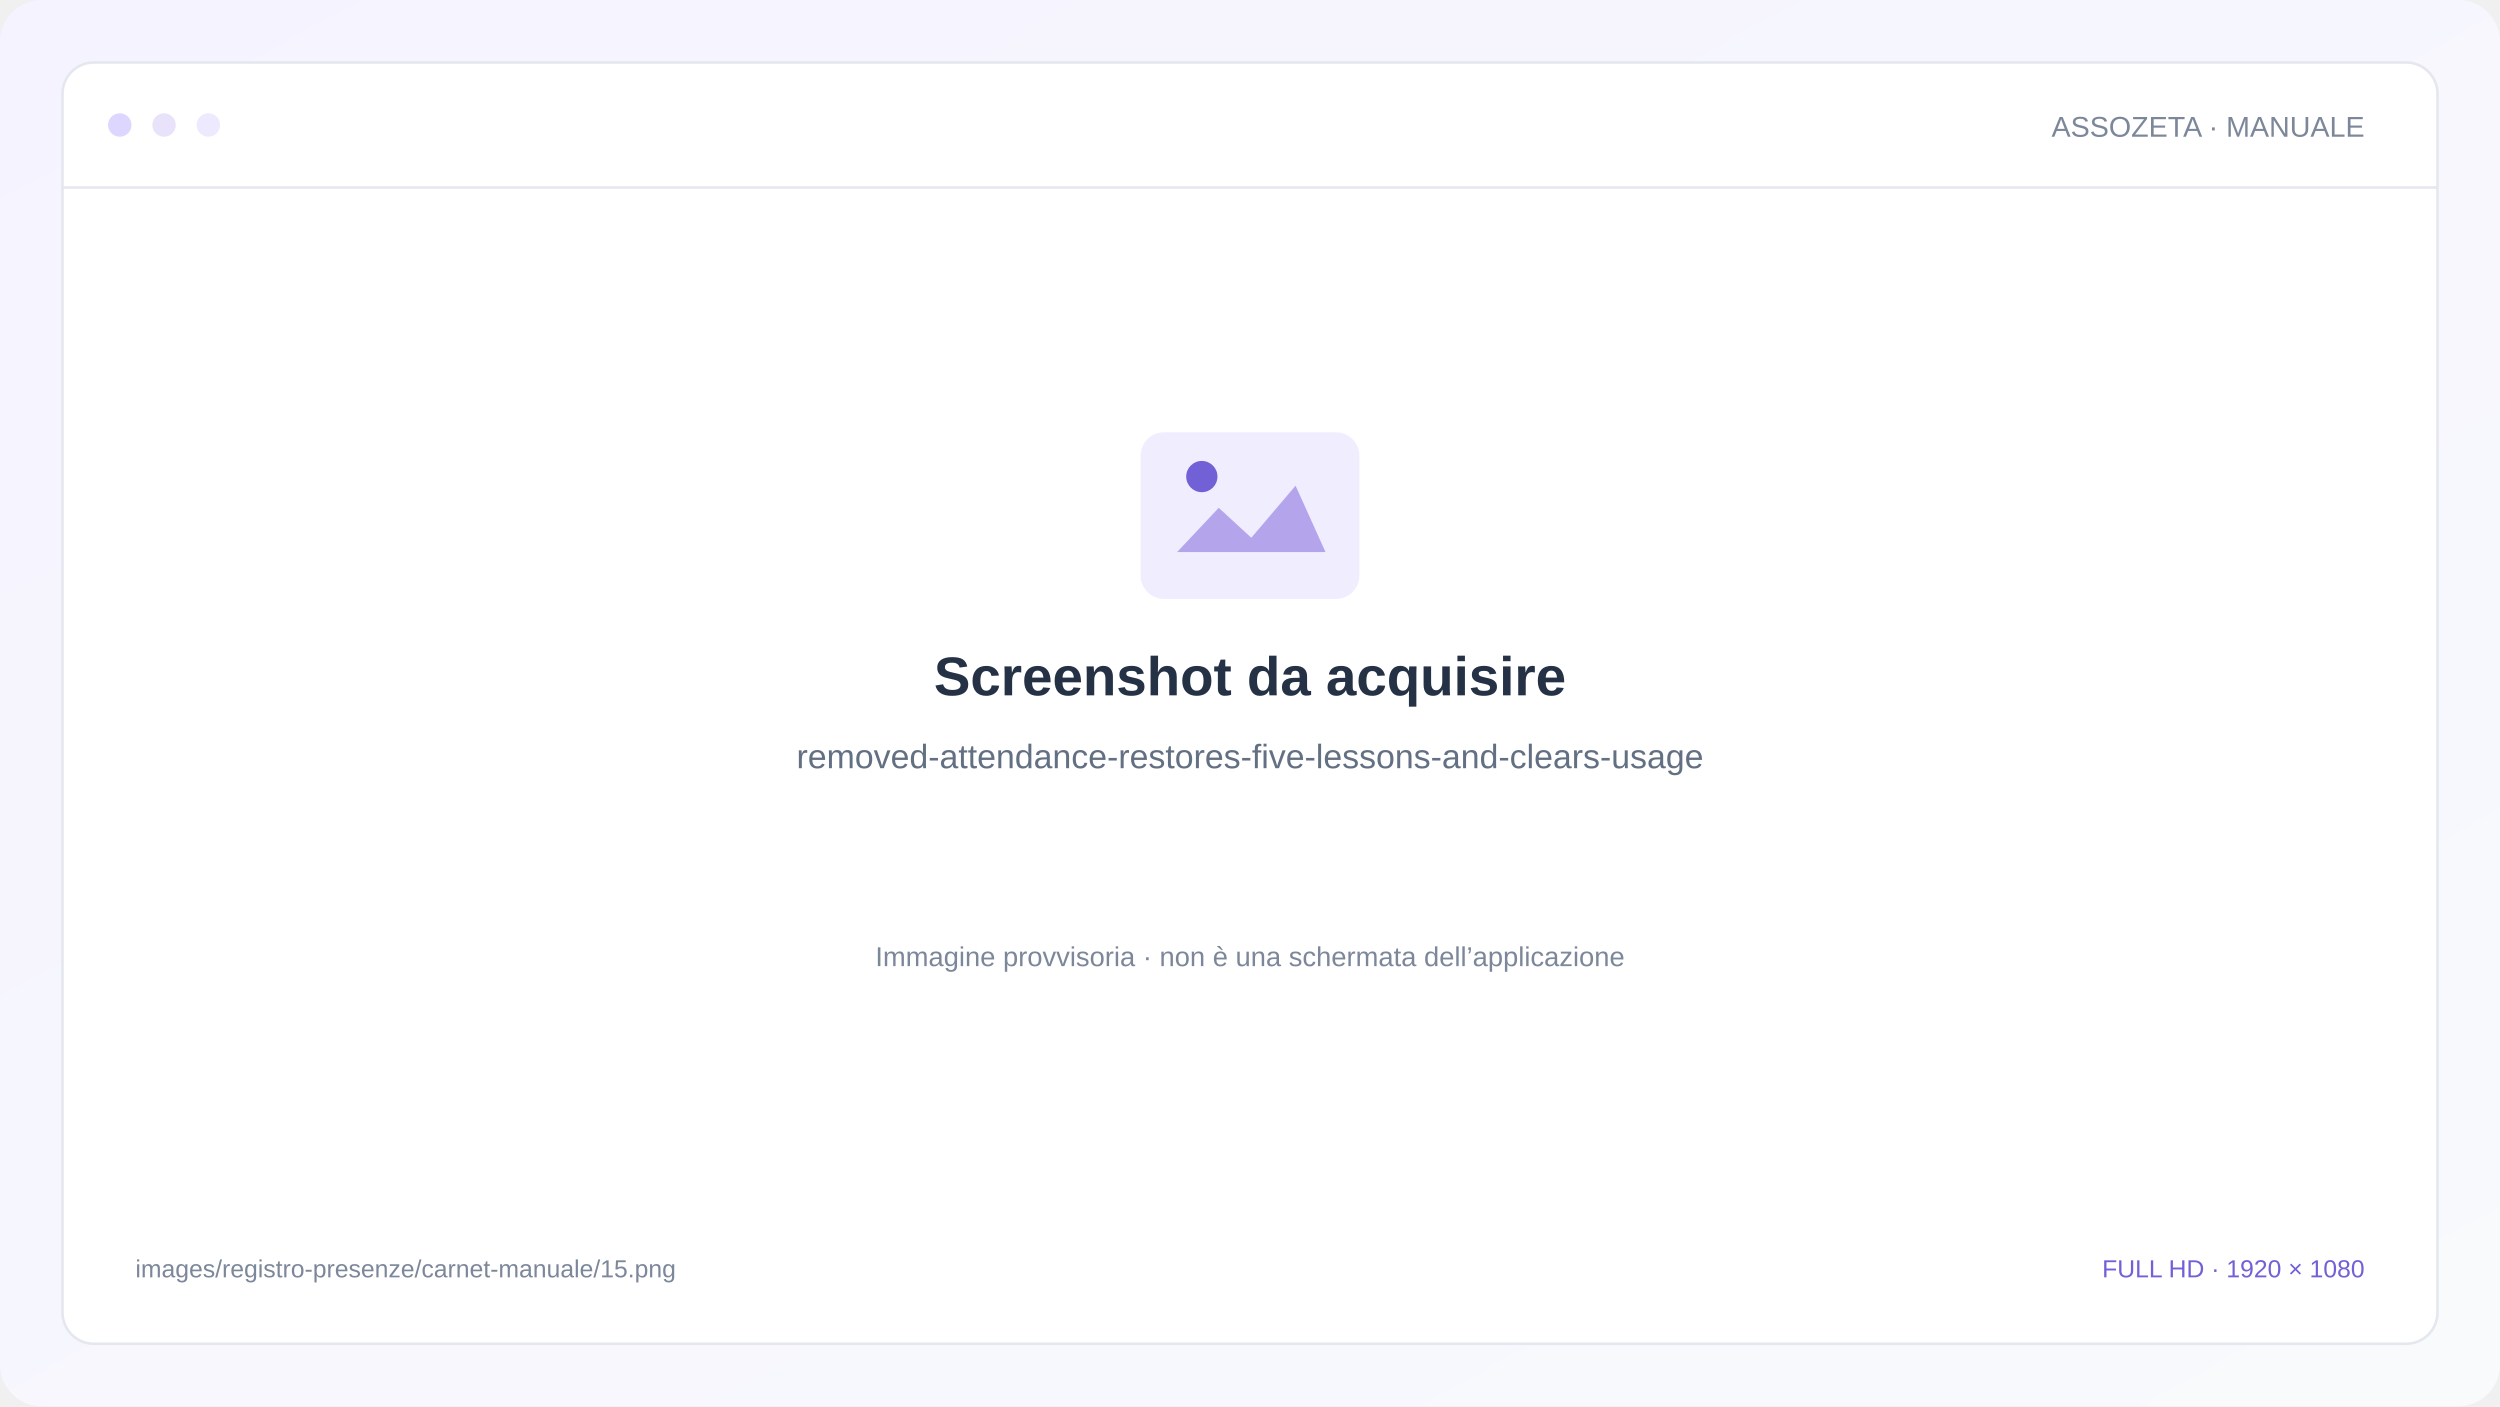
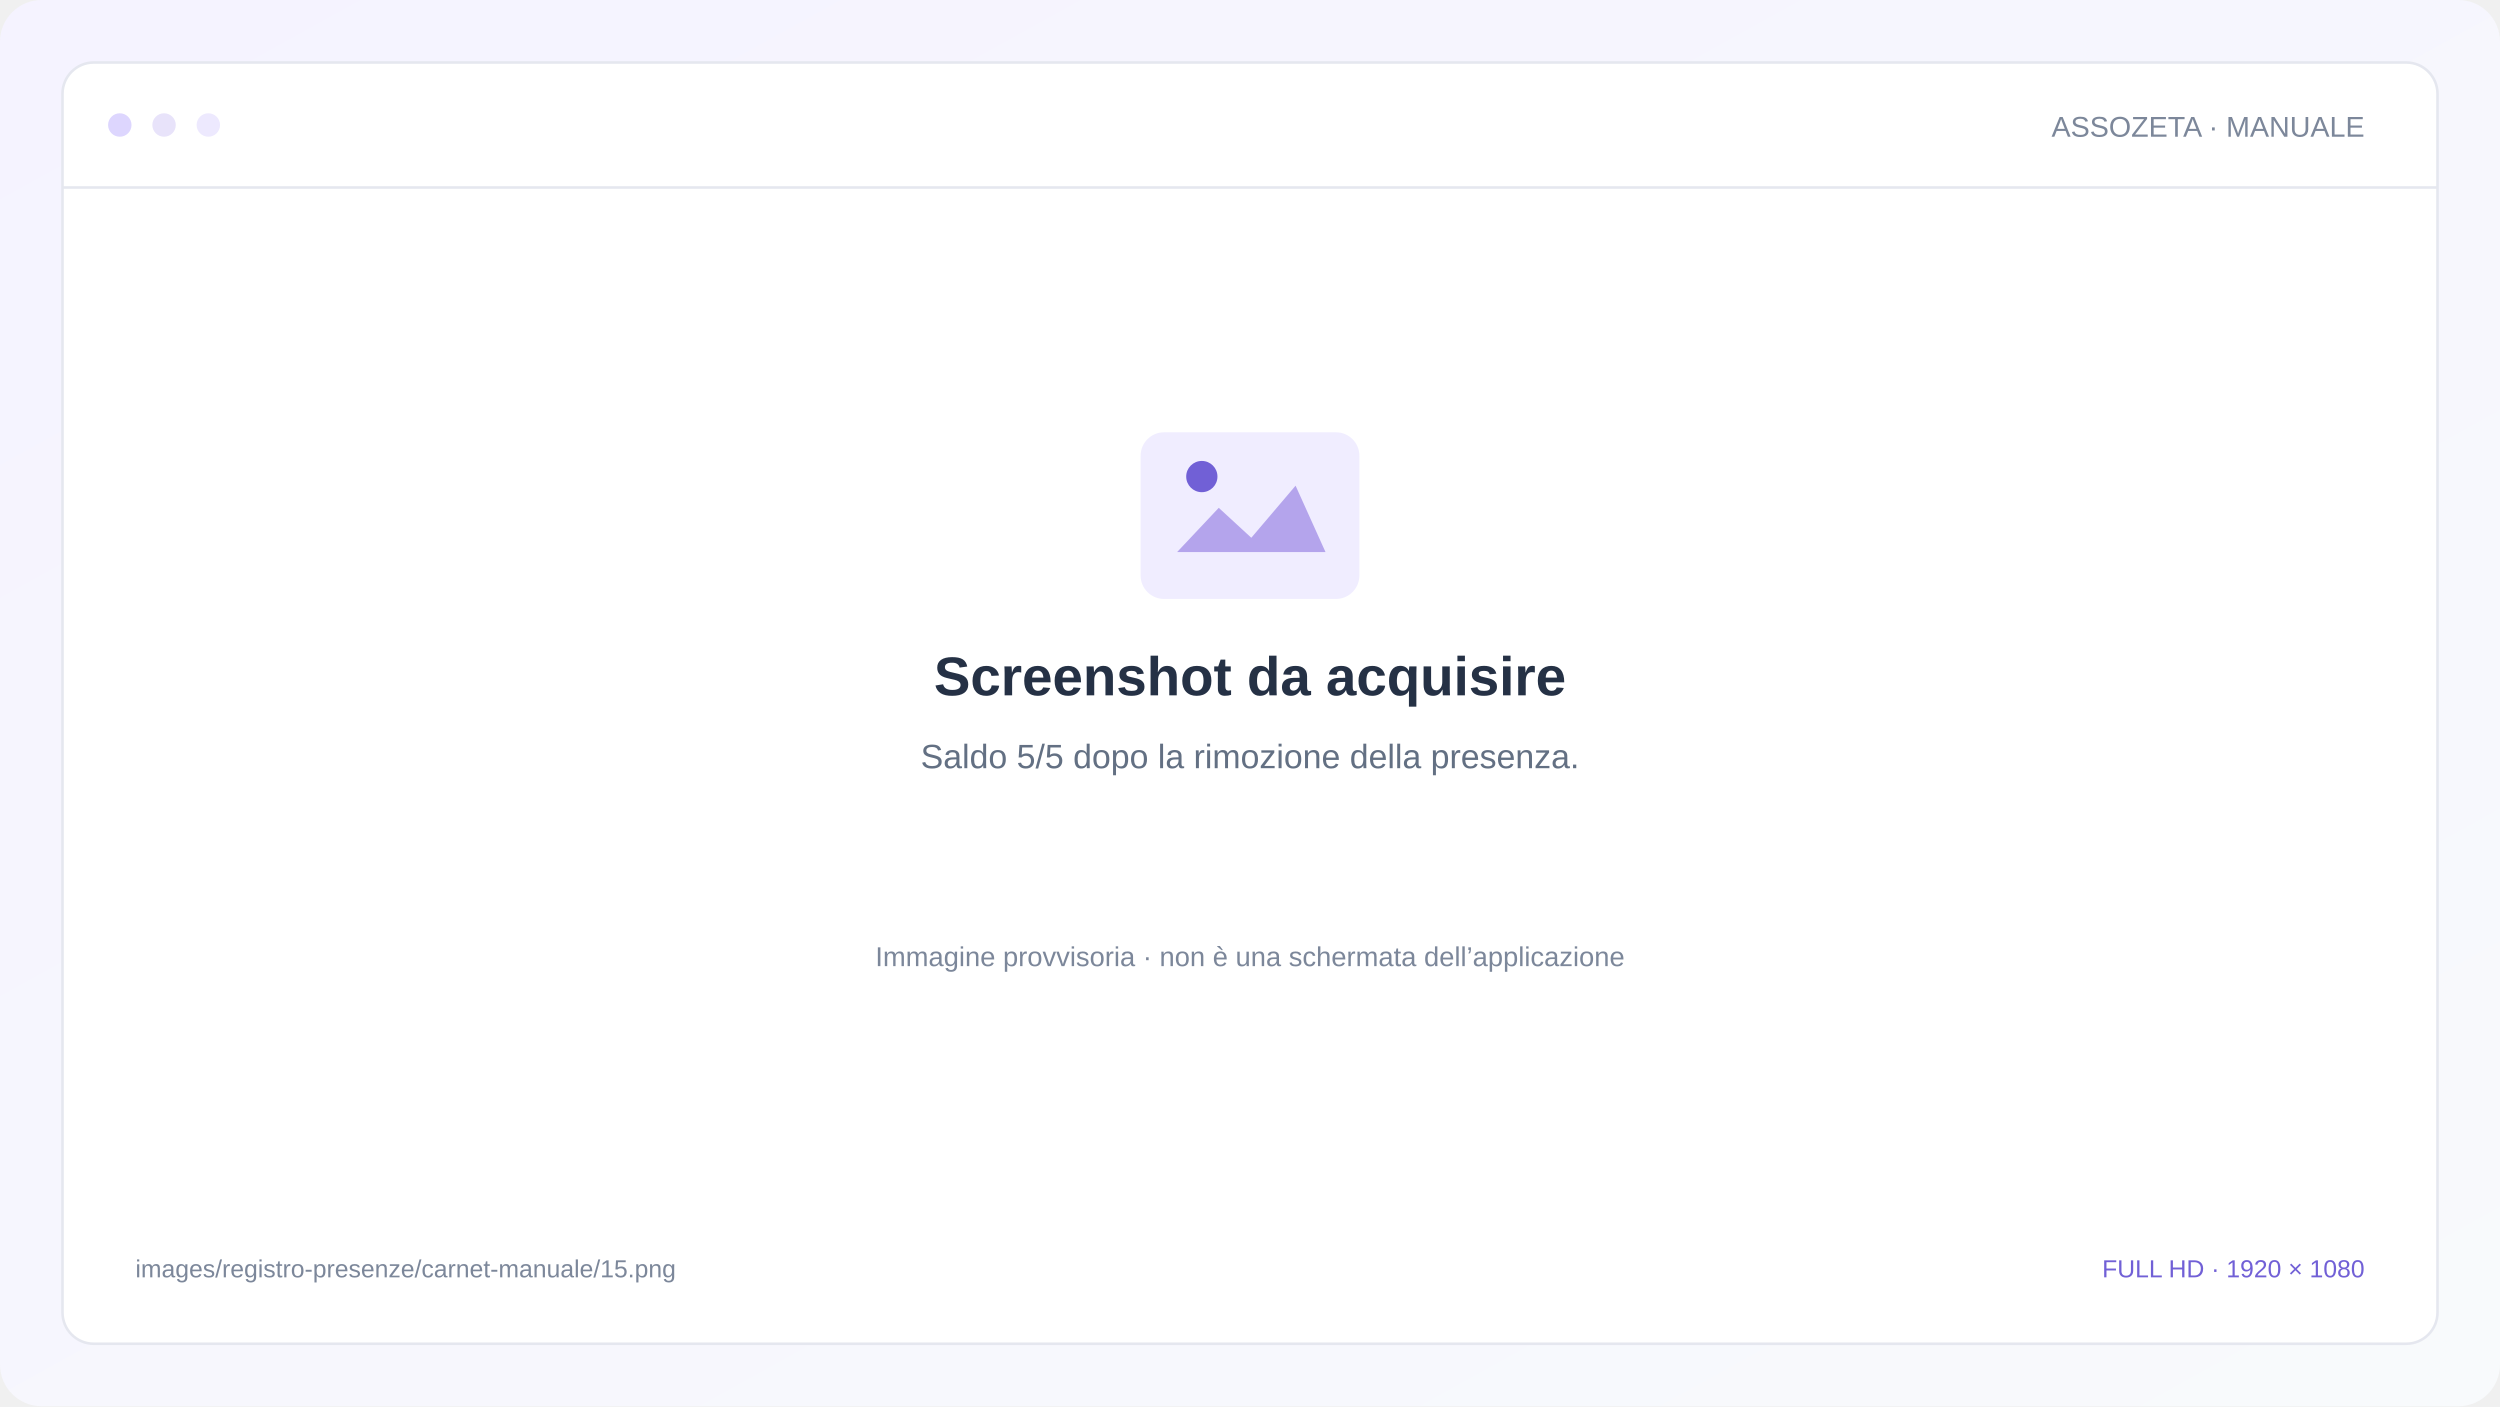
<svg xmlns="http://www.w3.org/2000/svg" width="1920" height="1080" viewBox="0 0 1920 1080" data-assozeta-manuale-placeholder="true" role="img" aria-labelledby="title description">
  <defs>
    <linearGradient id="surface" x2="1" y2="1">
      <stop stop-color="#f5f3ff" />
      <stop offset="1" stop-color="#f8fafc" />
    </linearGradient>
  </defs>
  <rect width="1920" height="1080" rx="32" fill="url(#surface)" />
  <rect x="48" y="48" width="1824" height="984" rx="24" fill="#fff" stroke="#e5e7ef" stroke-width="2" />
  <path d="M48 144H1872" stroke="#e5e7ef" stroke-width="2" />
  <circle cx="92" cy="96" r="9" fill="#ddd6fe" />
  <circle cx="126" cy="96" r="9" fill="#e8e3fa" />
  <circle cx="160" cy="96" r="9" fill="#ede9fe" />
  <text x="1816" y="105" text-anchor="end" font-family="Arial, sans-serif" font-size="22" fill="#7c879a">ASSOZETA · MANUALE</text>
  <rect x="876" y="332" width="168" height="128" rx="18" fill="#f0edff" />
  <path d="M904 424l32-34 25 23 34-40 23 51H904z" fill="#b4a4ec" />
  <circle cx="923" cy="366" r="12" fill="#7160d6" />
  <text x="960" y="534" text-anchor="middle" font-family="Arial, sans-serif" font-size="42" font-weight="700" fill="#253145">Screenshot da acquisire</text>
  <text x="960" y="590" text-anchor="middle" font-family="Arial, sans-serif" font-size="26" fill="#637083">
-     <tspan x="960" dy="0">removed-attendance-restores-five-lessons-and-clears-usage</tspan>
+     <tspan x="960" dy="0">Saldo 5/5 dopo la rimozione della presenza.</tspan>
  </text>
  <text x="960" y="742" text-anchor="middle" font-family="Arial, sans-serif" font-size="21" fill="#7c879a">Immagine provvisoria · non è una schermata dell’applicazione</text>
  <text x="104" y="981" font-family="Arial, sans-serif" font-size="19" fill="#7c879a">images/registro-presenze/carnet-manuale/15.png</text>
  <text x="1816" y="981" text-anchor="end" font-family="Arial, sans-serif" font-size="19" fill="#7160d6">FULL HD · 1920 × 1080</text>
</svg>
